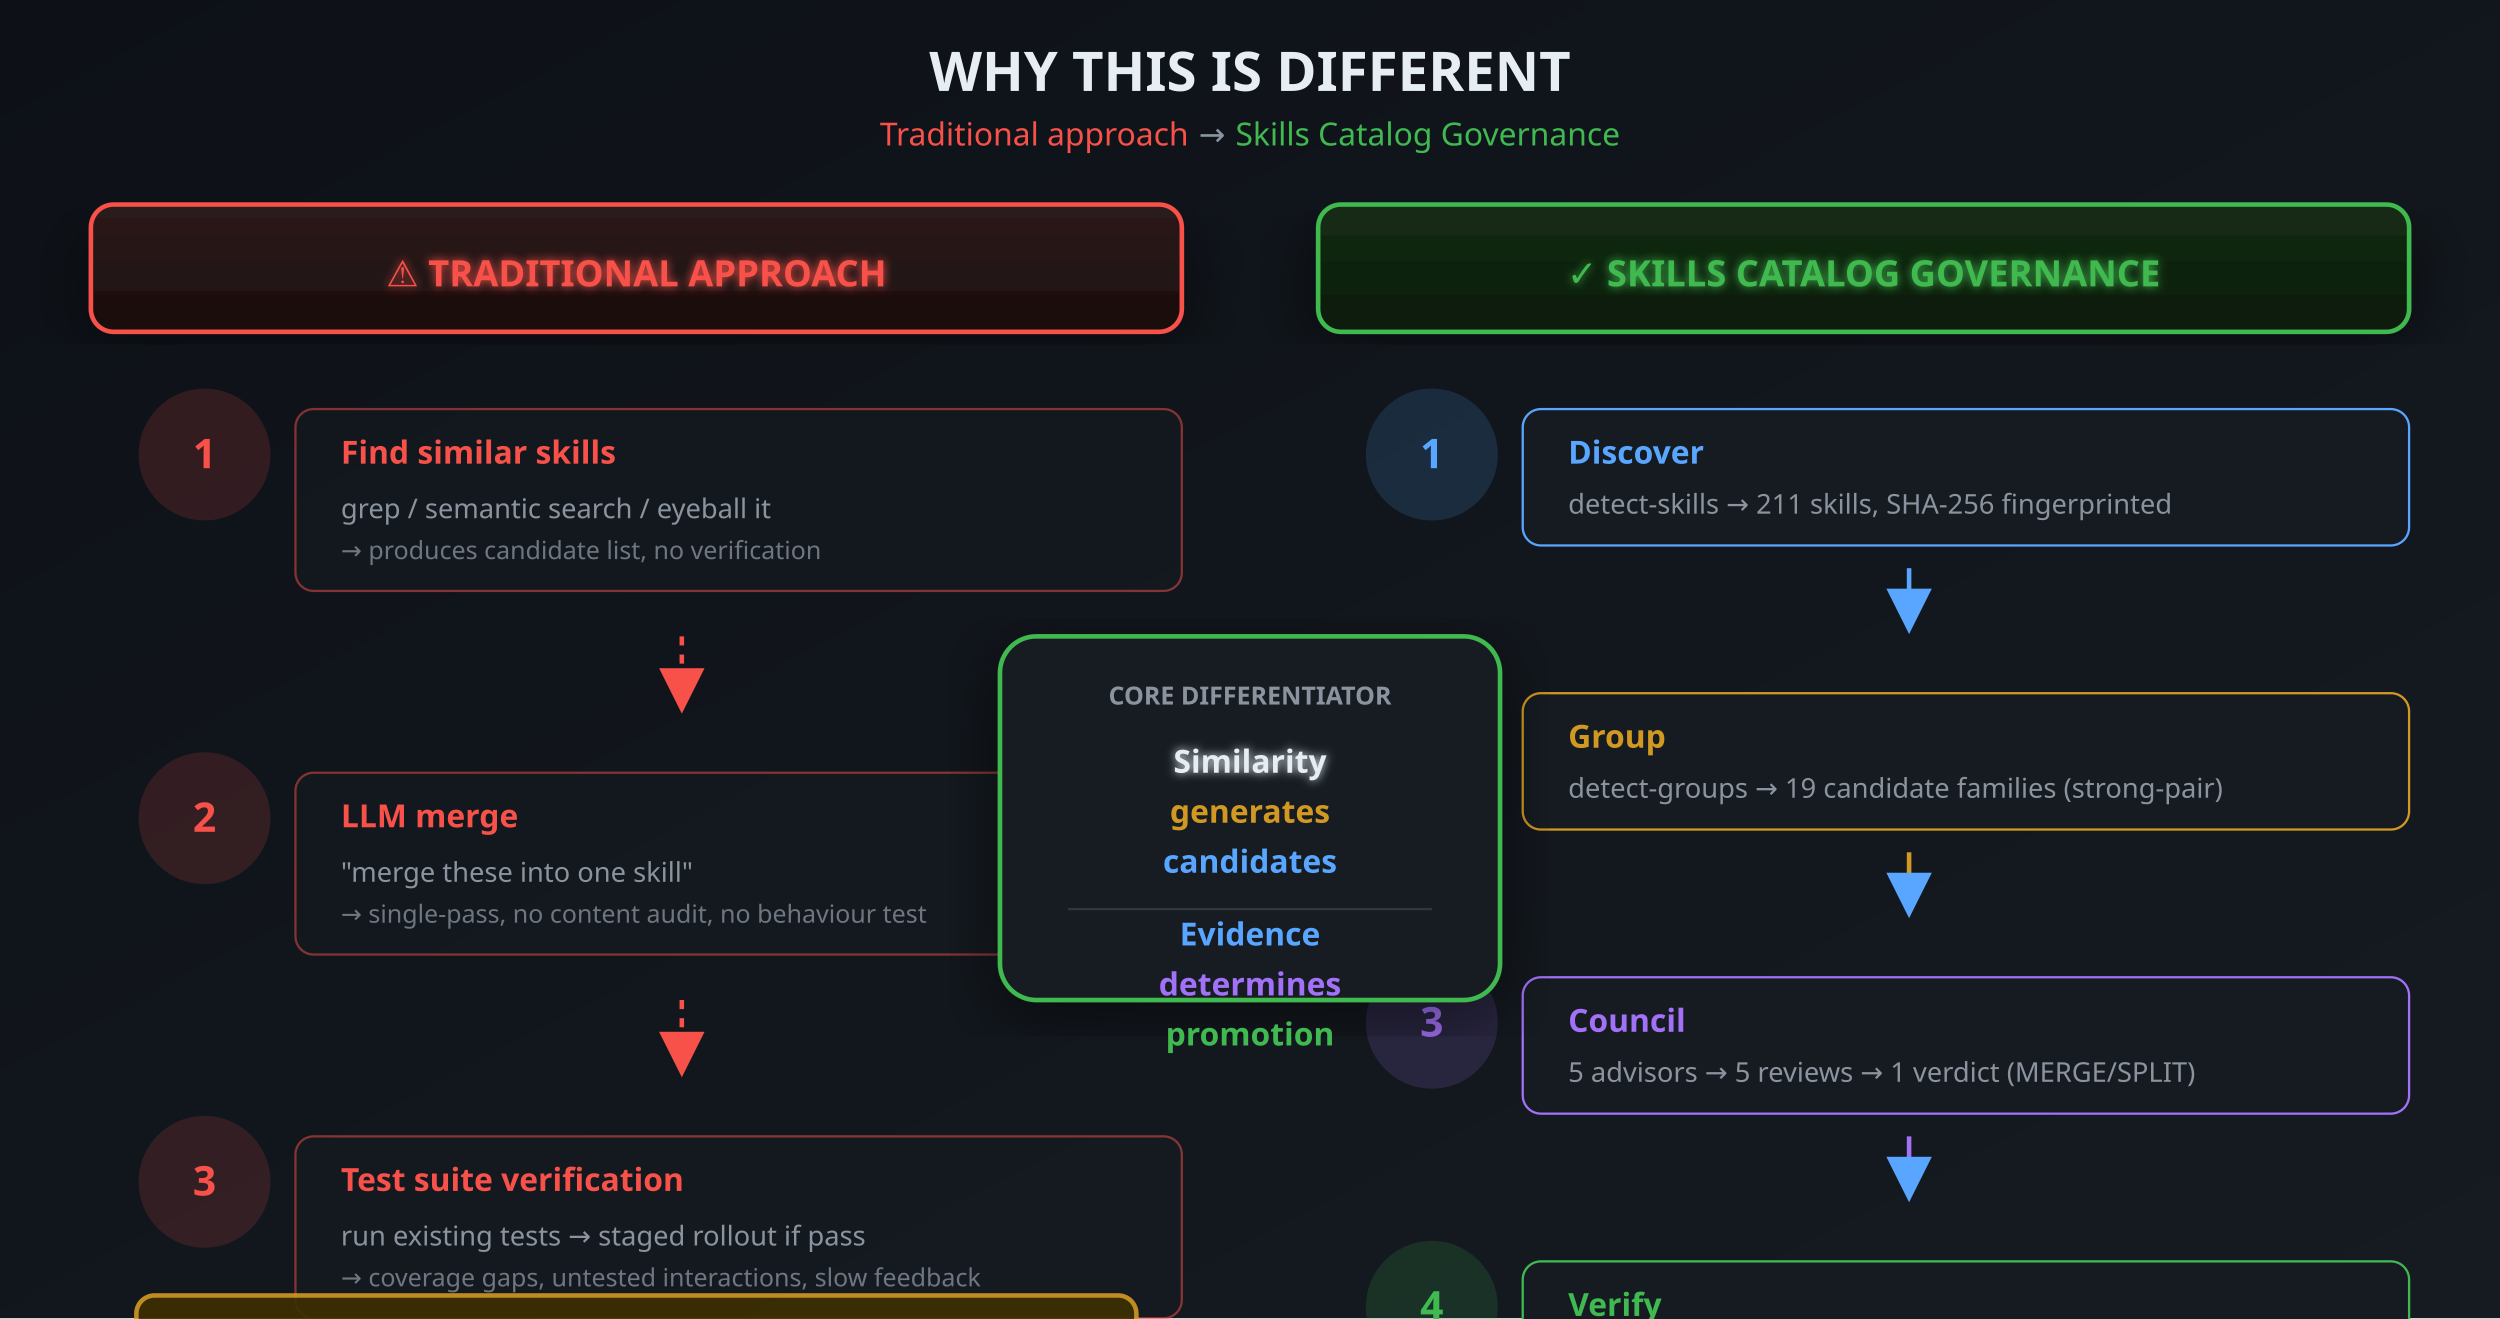
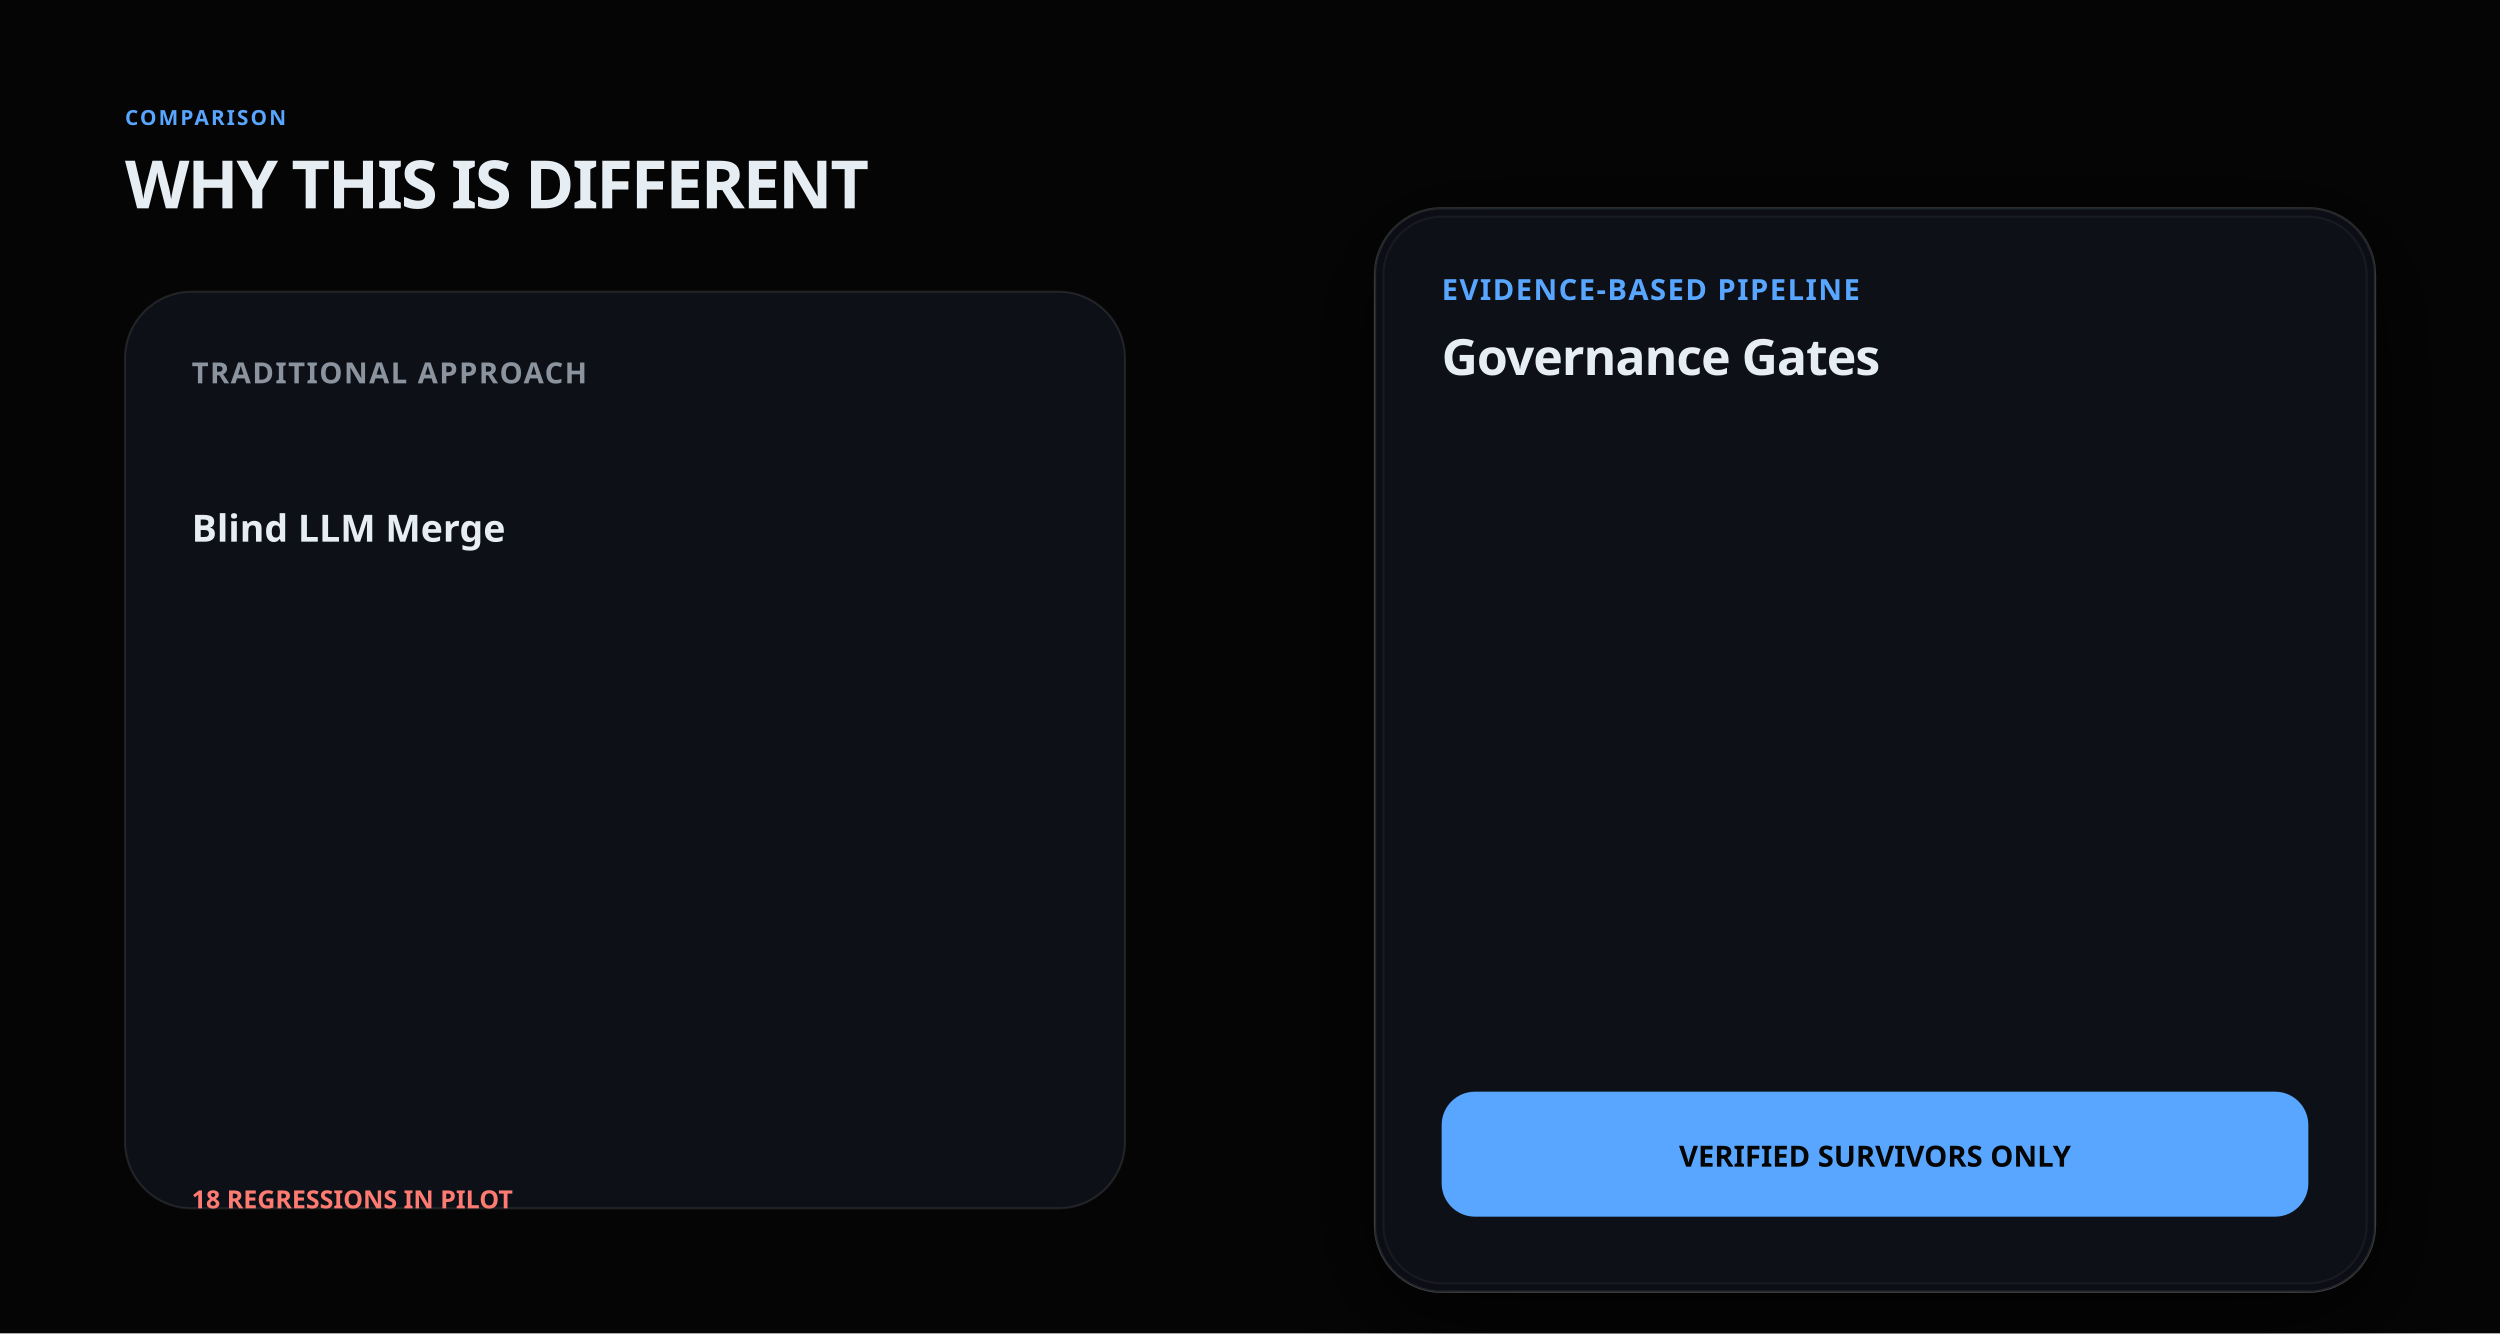
- <svg xmlns="http://www.w3.org/2000/svg" viewBox="0 0 1100 580" width="1100" height="580" role="img" aria-labelledby="diff-title diff-desc">
+ <svg xmlns="http://www.w3.org/2000/svg" viewBox="0 0 1200 640" role="img" aria-labelledby="diff-title diff-desc">
  <defs>
-     <linearGradient id="bgGrad4" x1="0%" y1="0%" x2="100%" y2="100%">
-       <stop offset="0%" stop-color="#0d1117" />
-       <stop offset="100%" stop-color="#161b22" />
-     </linearGradient>
-     <linearGradient id="badGrad" x1="0%" y1="0%" x2="0%" y2="100%">
-       <stop offset="0%" stop-color="#2d1b1b" />
-       <stop offset="100%" stop-color="#1a0d0d" />
-     </linearGradient>
-     <linearGradient id="goodGrad" x1="0%" y1="0%" x2="0%" y2="100%">
-       <stop offset="0%" stop-color="#142d14" />
-       <stop offset="100%" stop-color="#0a1a0a" />
-     </linearGradient>
-     <filter id="cardShadow4" x="-10%" y="-10%" width="120%" height="120%">
-       <feDropShadow dx="0" dy="8" stdDeviation="16" flood-color="#000" flood-opacity="0.5" />
-     </filter>
-     <filter id="textGlow" x="-50%" y="-50%" width="200%" height="200%">
-       <feGaussianBlur stdDeviation="2" result="blur" />
-       <feMerge>
-         <feMergeNode in="blur" />
-         <feMergeNode in="SourceGraphic" />
-       </feMerge>
+     <filter id="glassShadow" x="-20%" y="-20%" width="140%" height="140%">
+       <feDropShadow dx="0" dy="12" stdDeviation="24" flood-color="#000000" flood-opacity="0.8" />
    </filter>
  </defs>
-   <rect width="1100" height="580" fill="url(#bgGrad4)" />
-   <text x="550" y="40" font-family="system-ui, sans-serif" font-size="24" font-weight="700" fill="#e6edf3" text-anchor="middle">WHY THIS IS DIFFERENT</text>
-   <text x="550" y="64" font-family="system-ui, sans-serif" font-size="14" fill="#8b949e" text-anchor="middle" font-weight="500">
-     <tspan fill="#f85149">Traditional approach</tspan>  →  <tspan fill="#3fb950">Skills Catalog Governance</tspan>
-   </text>
-   <g transform="translate(40, 90)">
-     <rect x="0" y="0" width="480" height="56" rx="10" fill="url(#badGrad)" stroke="#f85149" stroke-width="2" filter="url(#cardShadow4)" />
-     <text x="240" y="36" font-family="system-ui, sans-serif" font-size="16" font-weight="700" fill="#f85149" text-anchor="middle" filter="url(#textGlow)">⚠ TRADITIONAL APPROACH</text>
-     <g class="traditional-steps">
-       <g transform="translate(20, 80)">
-         <circle cx="30" cy="30" r="28" fill="#f85149" opacity="0.15" stroke="#f85149" stroke-width="2" />
-         <text x="30" y="36" font-family="system-ui, sans-serif" font-size="18" font-weight="700" fill="#f85149" text-anchor="middle">1</text>
-         <rect x="70" y="10" width="390" height="80" rx="8" fill="#161b22" stroke="#f85149" stroke-width="1" opacity="0.5" />
-         <text x="90" y="34" font-family="system-ui, sans-serif" font-size="14" font-weight="600" fill="#f85149">Find similar skills</text>
-         <text x="90" y="58" font-family="system-ui, sans-serif" font-size="12" fill="#8b949e">grep / semantic search / eyeball it</text>
-         <text x="90" y="76" font-family="system-ui, sans-serif" font-size="11" fill="#6e7681">→ produces candidate list, no verification</text>
-       </g>
-       <path d="M 260 190 V 220" stroke="#f85149" stroke-width="2" stroke-dasharray="4,4" fill="none" marker-end="url(#badArrow)" />
-       <defs>
-         <marker id="badArrow" markerWidth="10" markerHeight="10" refX="8" refY="5" orient="auto">
-           <path d="M0,0 L10,5 L0,10 Z" fill="#f85149" />
-         </marker>
-       </defs>
-       <g transform="translate(20, 240)">
-         <circle cx="30" cy="30" r="28" fill="#f85149" opacity="0.15" stroke="#f85149" stroke-width="2" />
-         <text x="30" y="36" font-family="system-ui, sans-serif" font-size="18" font-weight="700" fill="#f85149" text-anchor="middle">2</text>
-         <rect x="70" y="10" width="390" height="80" rx="8" fill="#161b22" stroke="#f85149" stroke-width="1" opacity="0.5" />
-         <text x="90" y="34" font-family="system-ui, sans-serif" font-size="14" font-weight="600" fill="#f85149">LLM merge</text>
-         <text x="90" y="58" font-family="system-ui, sans-serif" font-size="12" fill="#8b949e">"merge these into one skill"</text>
-         <text x="90" y="76" font-family="system-ui, sans-serif" font-size="11" fill="#6e7681">→ single-pass, no content audit, no behaviour test</text>
-       </g>
-       <path d="M 260 350 V 380" stroke="#f85149" stroke-width="2" stroke-dasharray="4,4" fill="none" marker-end="url(#badArrow)" />
-       <g transform="translate(20, 400)">
-         <circle cx="30" cy="30" r="28" fill="#f85149" opacity="0.15" stroke="#f85149" stroke-width="2" />
-         <text x="30" y="36" font-family="system-ui, sans-serif" font-size="18" font-weight="700" fill="#f85149" text-anchor="middle">3</text>
-         <rect x="70" y="10" width="390" height="80" rx="8" fill="#161b22" stroke="#f85149" stroke-width="1" opacity="0.5" />
-         <text x="90" y="34" font-family="system-ui, sans-serif" font-size="14" font-weight="600" fill="#f85149">Test suite verification</text>
-         <text x="90" y="58" font-family="system-ui, sans-serif" font-size="12" fill="#8b949e">run existing tests → staged rollout if pass</text>
-         <text x="90" y="76" font-family="system-ui, sans-serif" font-size="11" fill="#6e7681">→ coverage gaps, untested interactions, slow feedback</text>
-       </g>
-       <g transform="translate(20, 540)">
-         <rect x="0" y="0" width="440" height="50" rx="8" fill="#2d1b1b" stroke="#f85149" stroke-width="2" />
-         <text x="220" y="32" font-family="system-ui, sans-serif" font-size="14" font-weight="700" fill="#f85149" text-anchor="middle">RESULT: 18 test regressions  •  Manual rollback  •  Lost 2 weeks</text>
-       </g>
-       <g transform="translate(20, 480)">
-         <rect x="0" y="0" width="440" height="50" rx="8" fill="#3d2f00" stroke="#d29922" stroke-width="2" opacity="0.9" />
-         <text x="220" y="22" font-family="system-ui, sans-serif" font-size="11" font-weight="600" fill="#d29922" text-anchor="middle">PILOT BASELINE</text>
-         <text x="220" y="38" font-family="system-ui, sans-serif" font-size="12" font-weight="700" fill="#e6edf3" text-anchor="middle">18 regressions detected in post-merge testing</text>
+   <rect width="1200" height="640" fill="#050505" />
+   <g transform="translate(60, 60)">
+     <text y="0" font-family="system-ui, sans-serif" font-size="10" font-weight="700" fill="#58A6FF" letter-spacing="0.1em">COMPARISON</text>
+     <text y="40" font-family="system-ui, sans-serif" font-size="32" font-weight="800" fill="#E6EDF3" letter-spacing="-0.03em">WHY THIS IS DIFFERENT</text>
+   </g>
+   <g transform="translate(60, 140)">
+     <rect width="480" height="440" rx="32" fill="#0D1117" stroke="rgba(255, 255, 255, 0.1)" stroke-width="1" />
+     <text x="32" y="44" font-family="system-ui, sans-serif" font-size="14" font-weight="700" fill="#8B949E" letter-spacing="0.05em">TRADITIONAL APPROACH</text>
+     <g transform="translate(32, 100)">
+       <text y="20" font-family="system-ui, sans-serif" font-size="18" font-weight="700" fill="#E6EDF3">Blind LLM Merge</text>
+       <text y="340" font-family="system-ui, sans-serif" font-size="12" font-weight="700" fill="#FF7B72">18 REGRESSIONS IN PILOT</text>
+     </g>
+   </g>
+   <g transform="translate(660, 100)">
+     <rect width="480" height="520" rx="32" fill="#0D1117" stroke="rgba(255, 255, 255, 0.1)" stroke-width="1" filter="url(#glassShadow)" />
+     <rect x="4" y="4" width="472" height="512" rx="28" fill="#0D1117" stroke="rgba(255, 255, 255, 0.05)" stroke-width="1" />
+     <g transform="translate(32, 44)">
+       <text font-family="system-ui, sans-serif" font-size="14" font-weight="700" fill="#58A6FF" letter-spacing="0.05em">EVIDENCE-BASED PIPELINE</text>
+       <text y="36" font-family="system-ui, sans-serif" font-size="24" font-weight="800" fill="#E6EDF3" letter-spacing="-0.02em">Governance Gates</text>
+       <g transform="translate(0, 380)">
+         <rect width="416" height="60" rx="16" fill="#58A6FF" />
+         <text x="208" y="36" font-family="system-ui, sans-serif" font-size="14" font-weight="700" fill="#050505" text-anchor="middle">VERIFIED SURVIVORS ONLY</text>
      </g>
    </g>
  </g>
-   <g transform="translate(580, 90)">
-     <rect x="0" y="0" width="480" height="56" rx="10" fill="url(#goodGrad)" stroke="#3fb950" stroke-width="2" filter="url(#cardShadow4)" />
-     <text x="240" y="36" font-family="system-ui, sans-serif" font-size="16" font-weight="700" fill="#3fb950" text-anchor="middle" filter="url(#textGlow)">✓ SKILLS CATALOG GOVERNANCE</text>
-     <g class="governance-steps">
-       <g transform="translate(20, 80)">
-         <circle cx="30" cy="30" r="28" fill="#58a6ff" opacity="0.15" stroke="#58a6ff" stroke-width="2" />
-         <text x="30" y="36" font-family="system-ui, sans-serif" font-size="18" font-weight="700" fill="#58a6ff" text-anchor="middle">1</text>
-         <rect x="70" y="10" width="390" height="60" rx="8" fill="#161b22" stroke="#58a6ff" stroke-width="1" />
-         <text x="90" y="34" font-family="system-ui, sans-serif" font-size="14" font-weight="600" fill="#58a6ff">Discover</text>
-         <text x="90" y="56" font-family="system-ui, sans-serif" font-size="12" fill="#8b949e">detect-skills  →  211 skills, SHA-256 fingerprinted</text>
-       </g>
-       <path d="M 260 160 V 185" stroke="#58a6ff" stroke-width="2" fill="none" marker-end="url(#goodArrow)" />
-       <defs>
-         <marker id="goodArrow" markerWidth="10" markerHeight="10" refX="8" refY="5" orient="auto">
-           <path d="M0,0 L10,5 L0,10 Z" fill="#58a6ff" />
-         </marker>
-       </defs>
-       <g transform="translate(20, 205)">
-         <circle cx="30" cy="30" r="28" fill="#d29922" opacity="0.15" stroke="#d29922" stroke-width="2" />
-         <text x="30" y="36" font-family="system-ui, sans-serif" font-size="18" font-weight="700" fill="#d29922" text-anchor="middle">2</text>
-         <rect x="70" y="10" width="390" height="60" rx="8" fill="#161b22" stroke="#d29922" stroke-width="1" />
-         <text x="90" y="34" font-family="system-ui, sans-serif" font-size="14" font-weight="600" fill="#d29922">Group</text>
-         <text x="90" y="56" font-family="system-ui, sans-serif" font-size="12" fill="#8b949e">detect-groups  →  19 candidate families (strong-pair)</text>
-       </g>
-       <path d="M 260 285 V 310" stroke="#d29922" stroke-width="2" fill="none" marker-end="url(#goodArrow)" />
-       <g transform="translate(20, 330)">
-         <circle cx="30" cy="30" r="28" fill="#a371f7" opacity="0.15" stroke="#a371f7" stroke-width="2" />
-         <text x="30" y="36" font-family="system-ui, sans-serif" font-size="18" font-weight="700" fill="#a371f7" text-anchor="middle">3</text>
-         <rect x="70" y="10" width="390" height="60" rx="8" fill="#161b22" stroke="#a371f7" stroke-width="1" />
-         <text x="90" y="34" font-family="system-ui, sans-serif" font-size="14" font-weight="600" fill="#a371f7">Council</text>
-         <text x="90" y="56" font-family="system-ui, sans-serif" font-size="12" fill="#8b949e">5 advisors → 5 reviews → 1 verdict (MERGE/SPLIT)</text>
-       </g>
-       <path d="M 260 410 V 435" stroke="#a371f7" stroke-width="2" fill="none" marker-end="url(#goodArrow)" />
-       <g transform="translate(20, 455)">
-         <circle cx="30" cy="30" r="28" fill="#3fb950" opacity="0.15" stroke="#3fb950" stroke-width="2" />
-         <text x="30" y="36" font-family="system-ui, sans-serif" font-size="18" font-weight="700" fill="#3fb950" text-anchor="middle">4</text>
-         <rect x="70" y="10" width="390" height="60" rx="8" fill="#161b22" stroke="#3fb950" stroke-width="1" />
-         <text x="90" y="34" font-family="system-ui, sans-serif" font-size="14" font-weight="600" fill="#3fb950">Verify</text>
-         <text x="90" y="56" font-family="system-ui, sans-serif" font-size="12" fill="#8b949e">loss-check + golden-gate (6/6 match) + benchmark (36/36)</text>
-       </g>
-       <path d="M 260 535 V 560" stroke="#3fb950" stroke-width="2" fill="none" marker-end="url(#goodArrow)" />
-       <g transform="translate(20, 580)">
-         <circle cx="30" cy="30" r="28" fill="#3fb950" opacity="0.2" stroke="#3fb950" stroke-width="3" />
-         <text x="30" y="36" font-family="system-ui, sans-serif" font-size="18" font-weight="700" fill="#3fb950" text-anchor="middle">5</text>
-         <rect x="70" y="10" width="390" height="60" rx="8" fill="#161b22" stroke="#3fb950" stroke-width="2" />
-         <text x="90" y="34" font-family="system-ui, sans-serif" font-size="14" font-weight="600" fill="#3fb950">Promote</text>
-         <text x="90" y="56" font-family="system-ui, sans-serif" font-size="12" fill="#8b949e">hash-bound approval → archive → commit (2 survivors)</text>
-       </g>
-       <g transform="translate(20, 660)">
-         <rect x="0" y="0" width="440" height="50" rx="8" fill="#142d14" stroke="#3fb950" stroke-width="2" />
-         <text x="220" y="32" font-family="system-ui, sans-serif" font-size="14" font-weight="700" fill="#3fb950" text-anchor="middle">RESULT: Verified skill  •  Full provenance  •  Rollback ready</text>
-       </g>
-     </g>
-   </g>
-   <g transform="translate(440, 280)">
-     <rect x="0" y="0" width="220" height="160" rx="16" fill="#161b22" stroke="#3fb950" stroke-width="2" filter="url(#cardShadow4)" />
-     <text x="110" y="30" font-family="system-ui, sans-serif" font-size="11" font-weight="600" fill="#8b949e" text-anchor="middle">CORE DIFFERENTIATOR</text>
-     <text x="110" y="60" font-family="system-ui, sans-serif" font-size="14" font-weight="700" fill="#e6edf3" text-anchor="middle" filter="url(#textGlow)">
-       Similarity
-     </text>
-     <text x="110" y="82" font-family="system-ui, sans-serif" font-size="14" font-weight="700" fill="#d29922" text-anchor="middle">
-       generates
-     </text>
-     <text x="110" y="104" font-family="system-ui, sans-serif" font-size="14" font-weight="700" fill="#58a6ff" text-anchor="middle">
-       candidates
-     </text>
-     <path d="M 30 120 H 190" stroke="#30363d" stroke-width="1" />
-     <text x="110" y="136" font-family="system-ui, sans-serif" font-size="14" font-weight="700" fill="#58a6ff" text-anchor="middle">
-       Evidence
-     </text>
-     <text x="110" y="158" font-family="system-ui, sans-serif" font-size="14" font-weight="700" fill="#a371f7" text-anchor="middle">
-       determines
-     </text>
-     <text x="110" y="180" font-family="system-ui, sans-serif" font-size="14" font-weight="700" fill="#3fb950" text-anchor="middle">
-       promotion
-     </text>
-   </g>
</svg>
